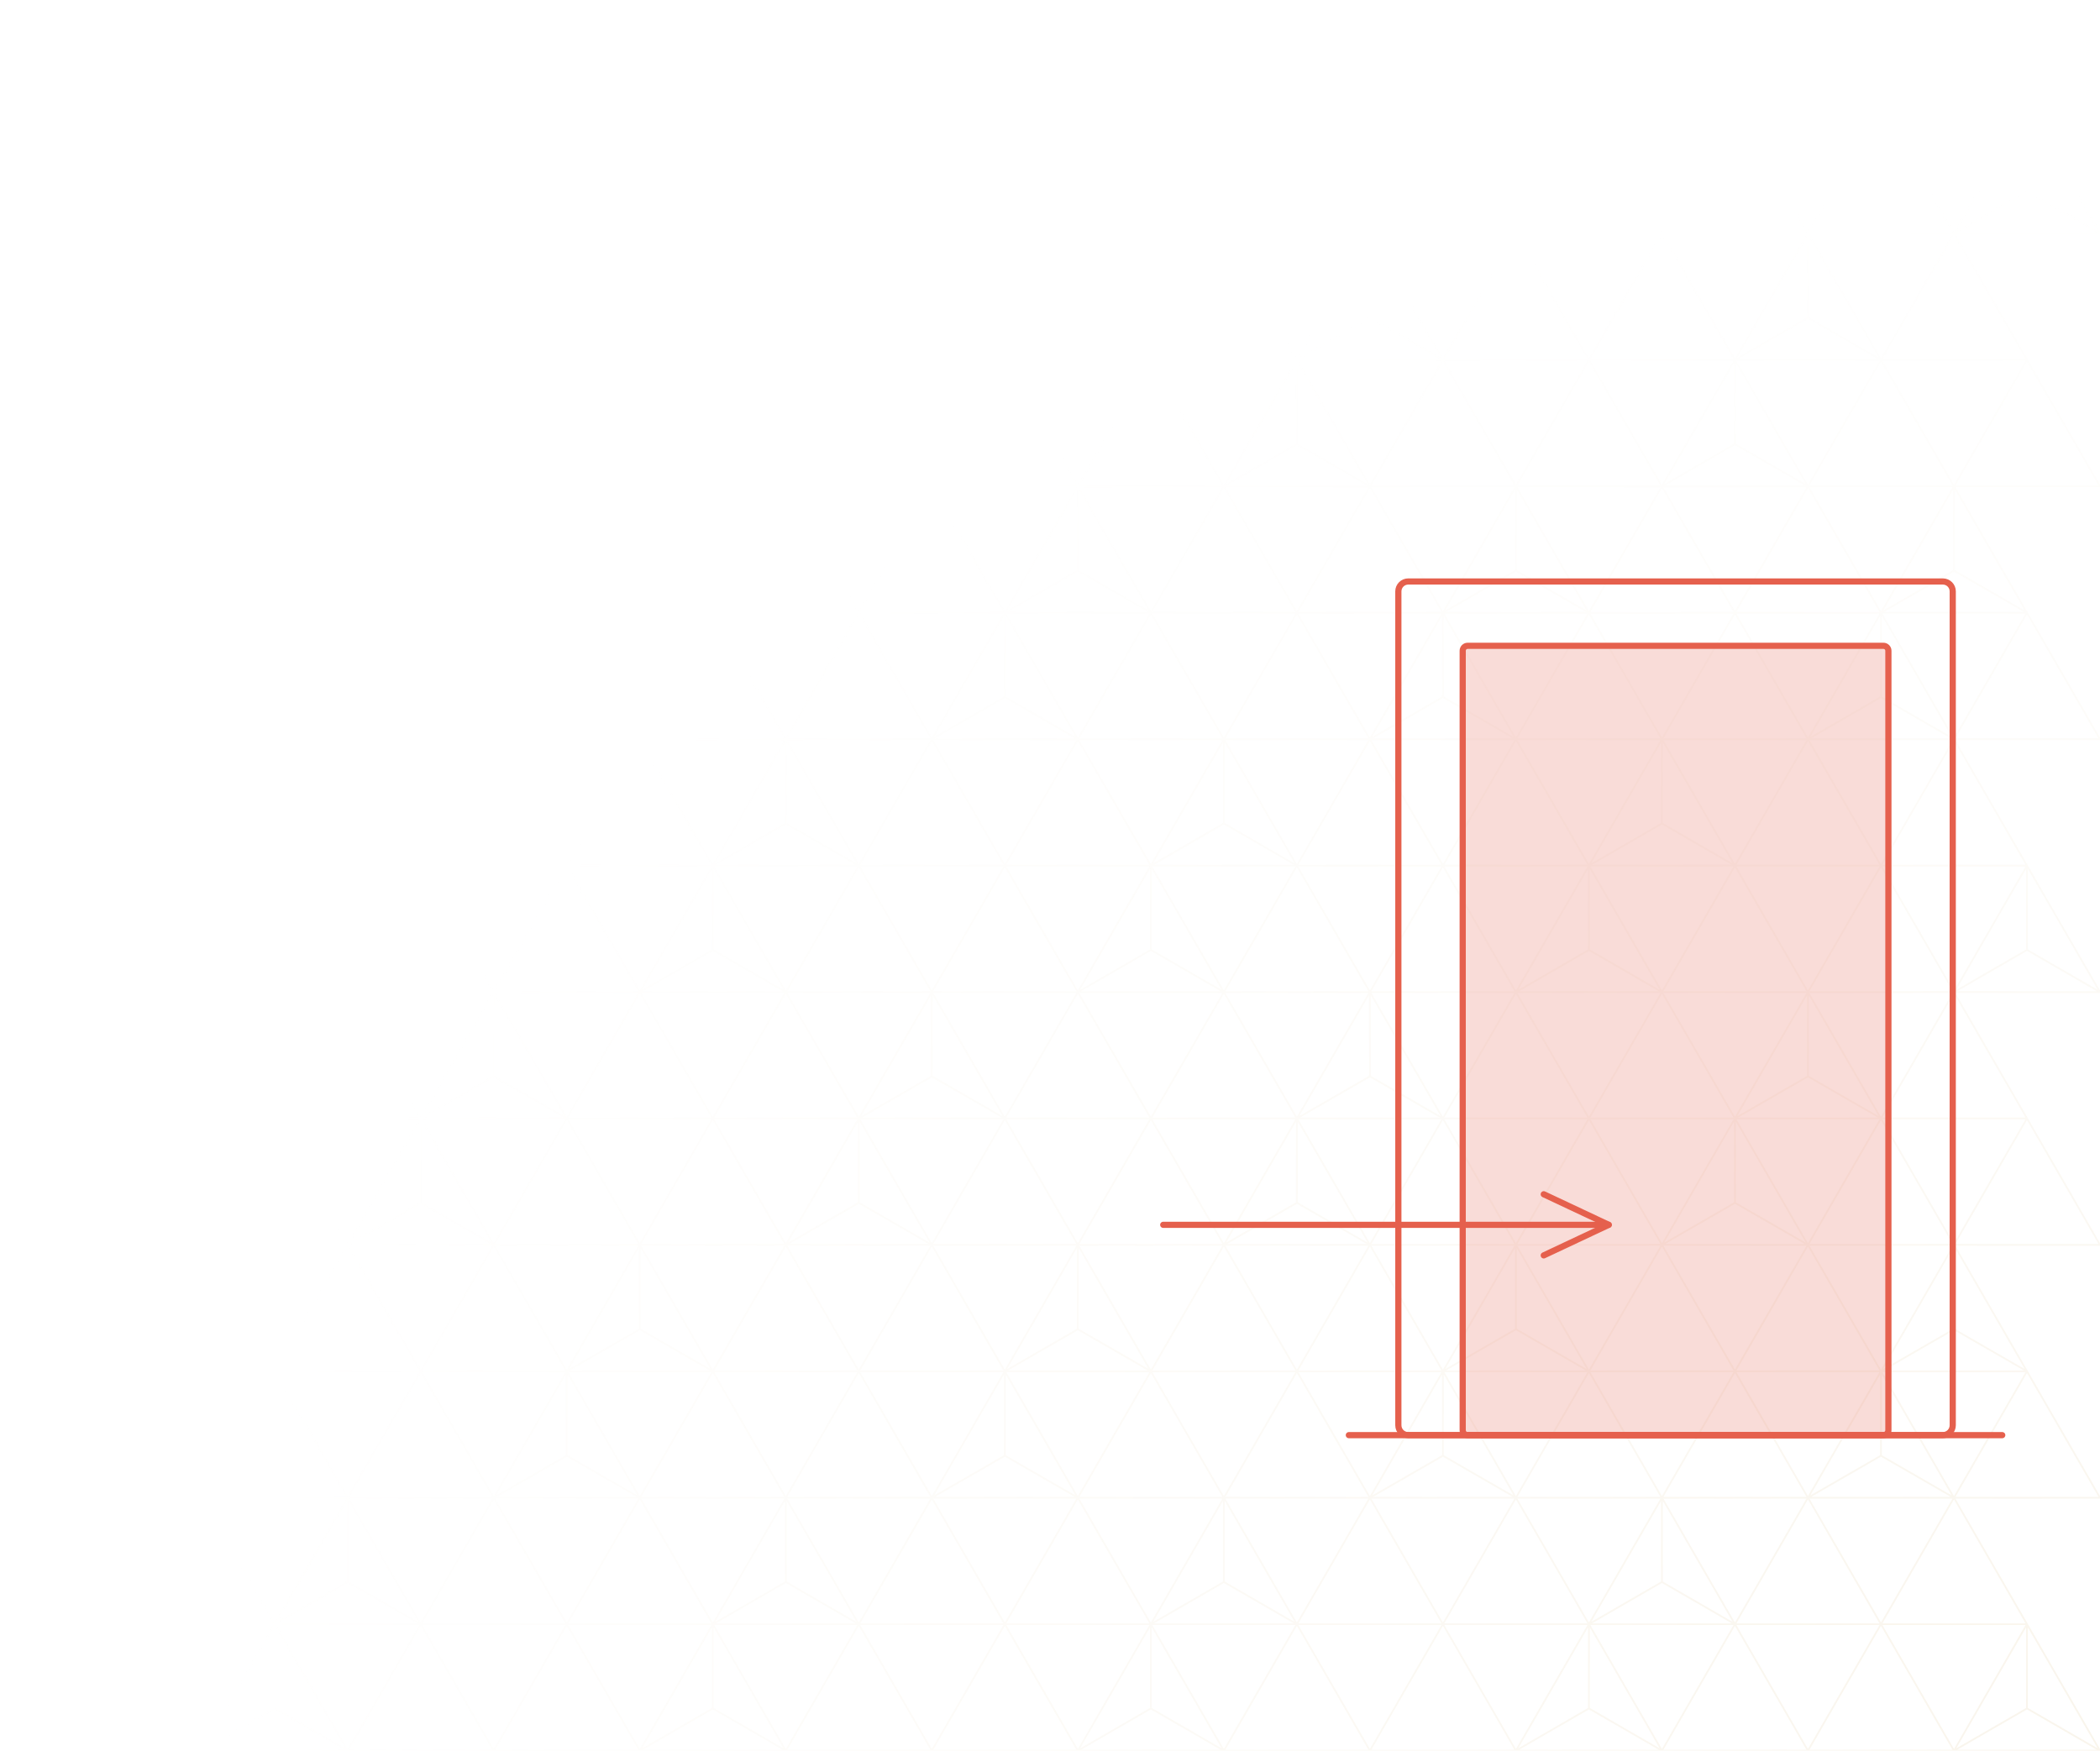
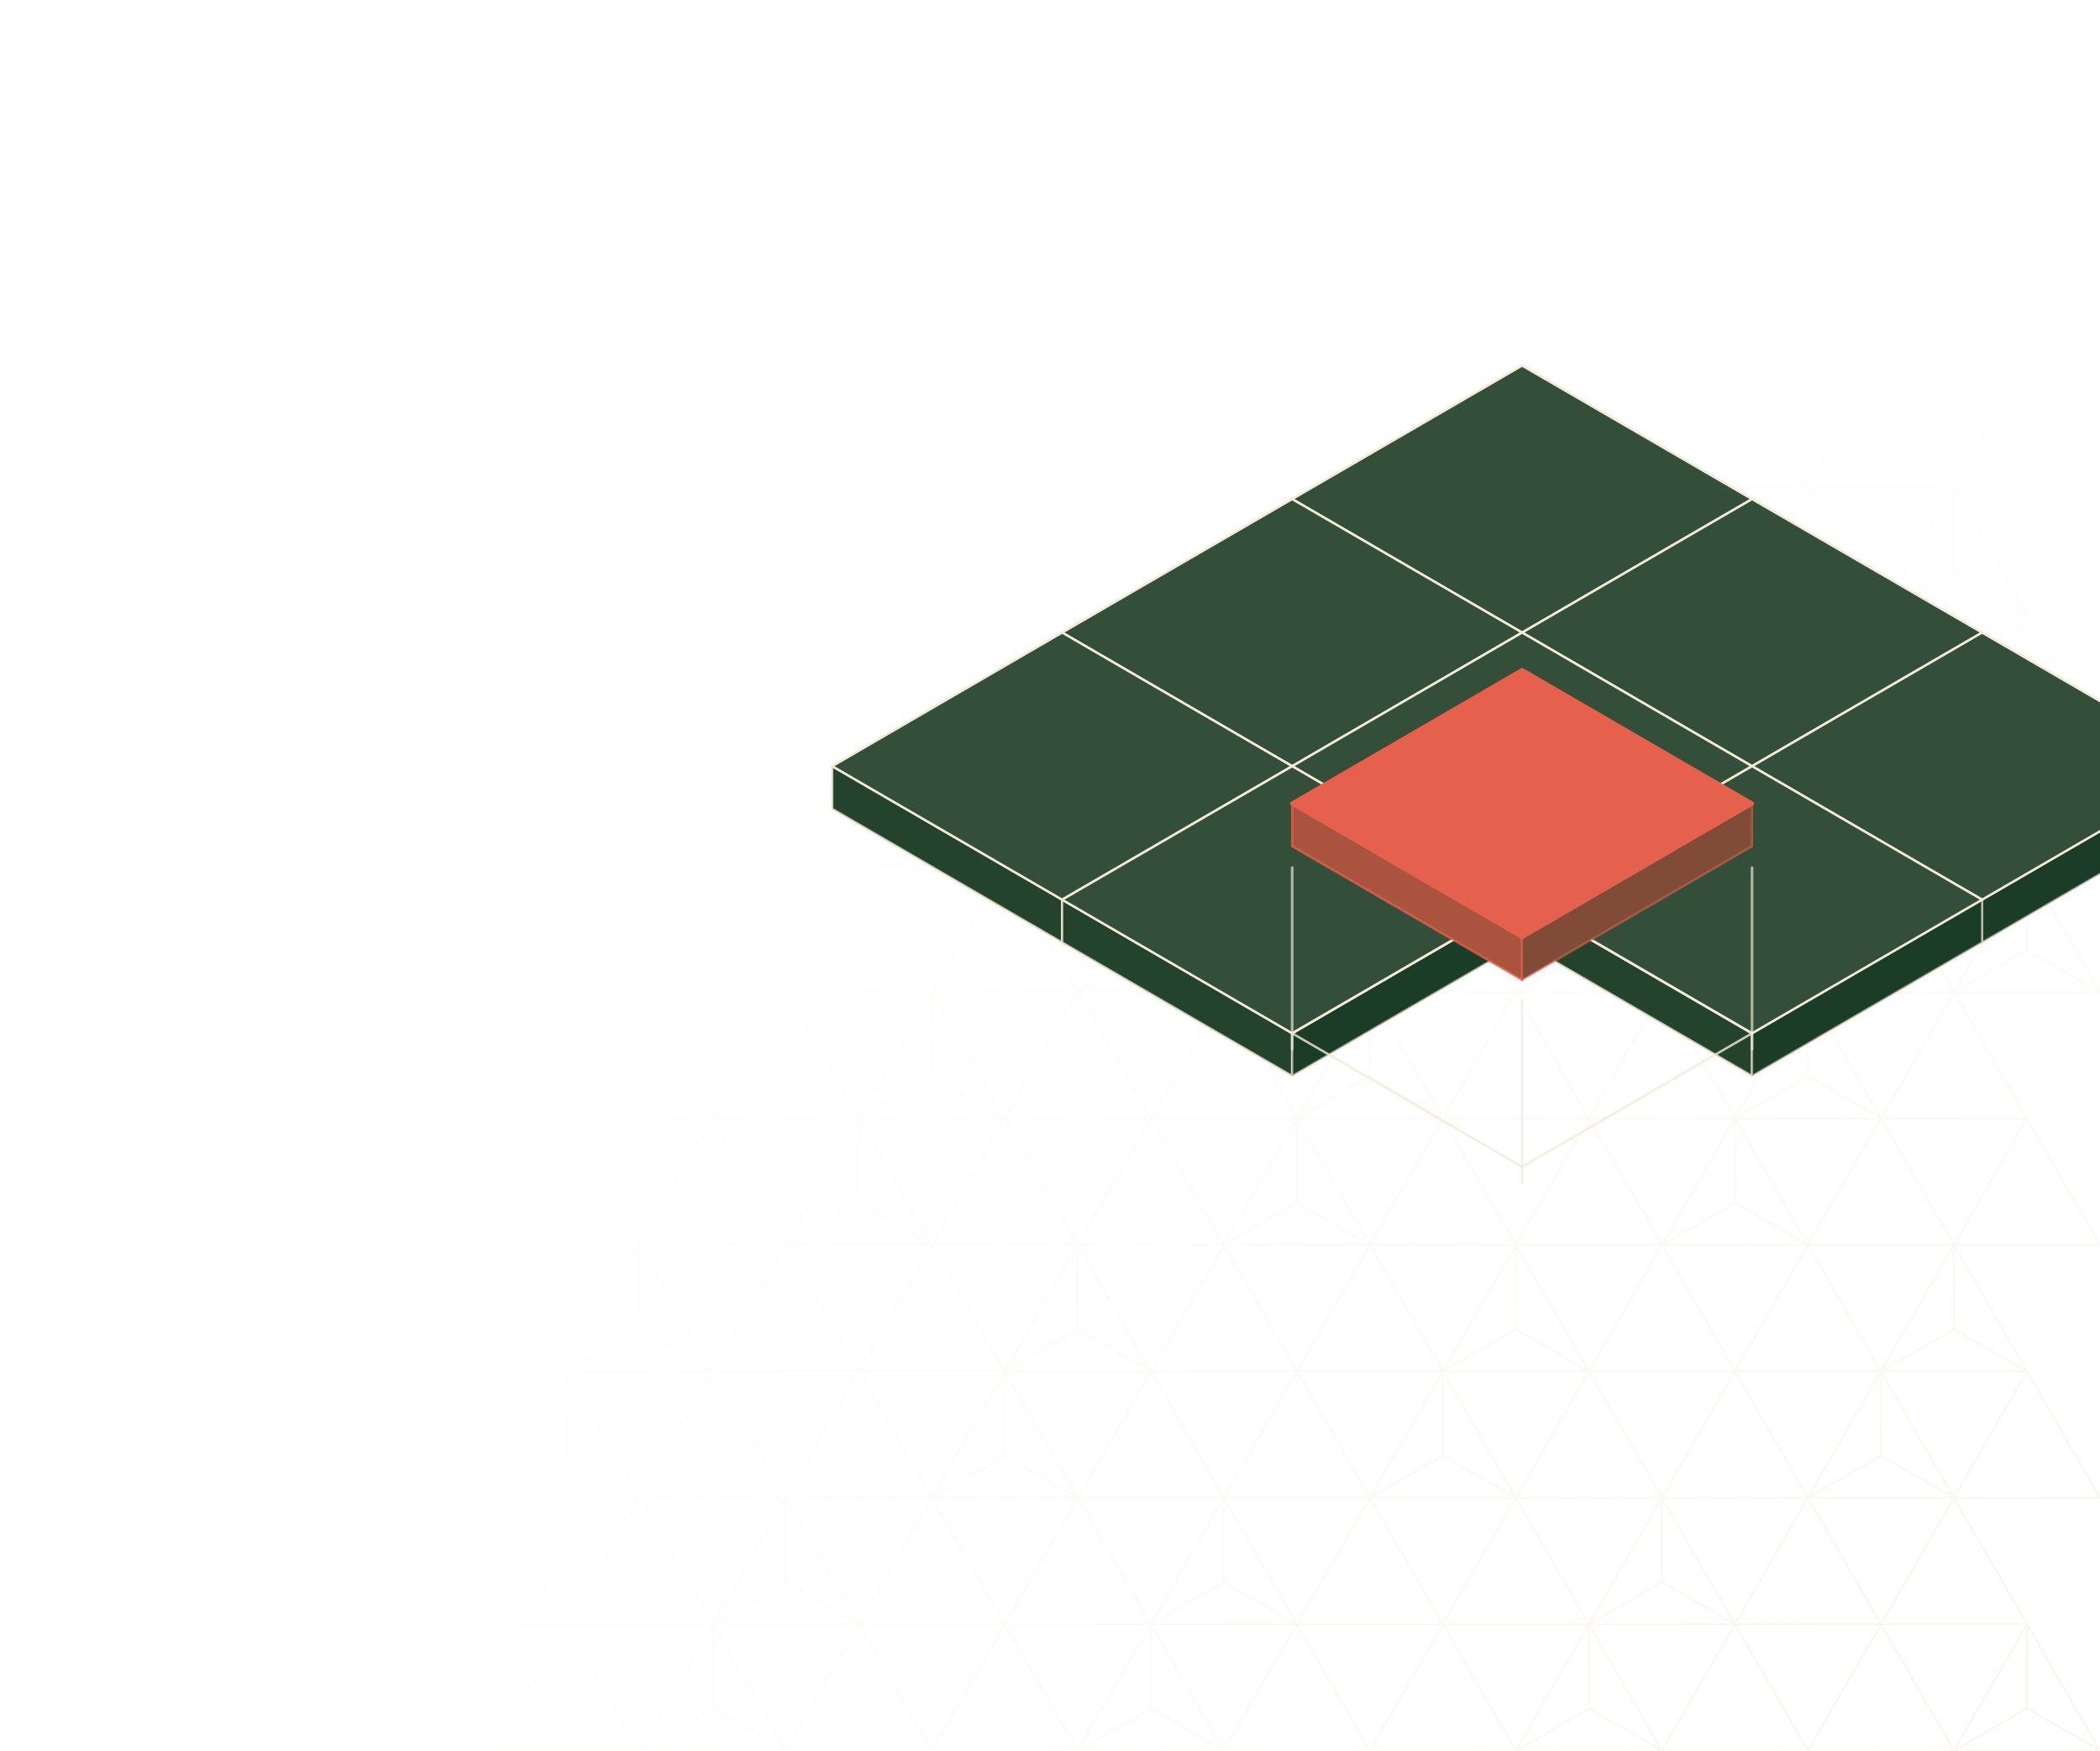
<svg xmlns="http://www.w3.org/2000/svg" width="1697" height="1415" viewBox="0 0 1697 1415" fill="none">
  <defs>
    <radialGradient id="fade" cx="1" cy="1" r="1.05" gradientUnits="objectBoundingBox">
      <stop offset="0" stop-color="#fff" stop-opacity="0.5" />
      <stop offset="0.45" stop-color="#fff" stop-opacity="0.22" />
      <stop offset="0.85" stop-color="#fff" stop-opacity="0" />
    </radialGradient>
    <mask id="m">
      <rect width="1697" height="1415" fill="url(#fade)" />
    </mask>
  </defs>
  <g mask="url(#m)" stroke="#f3ead8" stroke-width="1.4" stroke-linecap="round">
    <path d="M1697 1415L1579 1415 M1579 1415L1638 1312.8 M1638 1312.8L1697 1415 M1697 1415L1638 1380.9 M1579 1415L1638 1380.9 M1638 1312.8L1638 1380.9 M1579 1415L1461 1415 M1461 1415L1520 1312.8 M1520 1312.8L1579 1415 M1461 1415L1343 1415 M1343 1415L1402 1312.8 M1402 1312.8L1461 1415 M1343 1415L1225 1415 M1225 1415L1284 1312.8 M1284 1312.8L1343 1415 M1343 1415L1284 1380.9 M1225 1415L1284 1380.9 M1284 1312.8L1284 1380.9 M1225 1415L1107 1415 M1107 1415L1166 1312.8 M1166 1312.8L1225 1415 M1107 1415L989 1415 M989 1415L1048 1312.8 M1048 1312.8L1107 1415 M989 1415L871 1415 M871 1415L930 1312.8 M930 1312.8L989 1415 M989 1415L930 1380.9 M871 1415L930 1380.9 M930 1312.8L930 1380.9 M871 1415L753 1415 M753 1415L812 1312.8 M812 1312.8L871 1415 M753 1415L635 1415 M635 1415L694 1312.8 M694 1312.8L753 1415 M635 1415L517 1415 M517 1415L576 1312.8 M576 1312.8L635 1415 M635 1415L576 1380.9 M517 1415L576 1380.9 M576 1312.8L576 1380.9 M517 1415L399 1415 M399 1415L458 1312.8 M458 1312.8L517 1415 M399 1415L281 1415 M281 1415L340 1312.8 M340 1312.8L399 1415 M281 1415L163 1415 M163 1415L222 1312.8 M222 1312.8L281 1415 M281 1415L222 1380.9 M163 1415L222 1380.9 M222 1312.8L222 1380.9 M163 1415L45 1415 M45 1415L104 1312.8 M104 1312.8L163 1415 M45 1415L-73 1415 M-73 1415L-14 1312.8 M-14 1312.8L45 1415 M-73 1415L-191 1415 M-191 1415L-132 1312.8 M-132 1312.8L-73 1415 M-73 1415L-132 1380.9 M-191 1415L-132 1380.9 M-132 1312.8L-132 1380.9 M-191 1415L-309 1415 M-309 1415L-250 1312.8 M-250 1312.8L-191 1415 M1638 1312.8L1520 1312.8 M1520 1312.8L1579 1210.6 M1579 1210.6L1638 1312.8 M1520 1312.8L1402 1312.8 M1402 1312.8L1461 1210.6 M1461 1210.6L1520 1312.8 M1402 1312.8L1284 1312.8 M1284 1312.8L1343 1210.6 M1343 1210.6L1402 1312.8 M1402 1312.8L1343 1278.7 M1284 1312.8L1343 1278.7 M1343 1210.6L1343 1278.7 M1284 1312.8L1166 1312.8 M1166 1312.8L1225 1210.6 M1225 1210.6L1284 1312.8 M1166 1312.8L1048 1312.8 M1048 1312.8L1107 1210.6 M1107 1210.6L1166 1312.8 M1048 1312.8L930 1312.8 M930 1312.8L989 1210.6 M989 1210.6L1048 1312.8 M1048 1312.8L989 1278.7 M930 1312.8L989 1278.7 M989 1210.6L989 1278.7 M930 1312.8L812 1312.8 M812 1312.8L871 1210.6 M871 1210.6L930 1312.8 M812 1312.8L694 1312.8 M694 1312.8L753 1210.6 M753 1210.6L812 1312.8 M694 1312.8L576 1312.8 M576 1312.8L635 1210.6 M635 1210.6L694 1312.8 M694 1312.8L635 1278.7 M576 1312.8L635 1278.7 M635 1210.6L635 1278.7 M576 1312.8L458 1312.8 M458 1312.8L517 1210.6 M517 1210.6L576 1312.8 M458 1312.8L340 1312.8 M340 1312.8L399 1210.6 M399 1210.6L458 1312.8 M340 1312.8L222 1312.8 M222 1312.8L281 1210.6 M281 1210.6L340 1312.8 M340 1312.8L281 1278.7 M222 1312.8L281 1278.7 M281 1210.6L281 1278.7 M222 1312.8L104 1312.8 M104 1312.8L163 1210.6 M163 1210.6L222 1312.8 M104 1312.8L-14 1312.8 M-14 1312.8L45 1210.6 M45 1210.6L104 1312.8 M-14 1312.8L-132 1312.8 M-132 1312.8L-73 1210.6 M-73 1210.6L-14 1312.8 M-14 1312.8L-73 1278.7 M-132 1312.8L-73 1278.7 M-73 1210.6L-73 1278.7 M-132 1312.8L-250 1312.8 M-250 1312.8L-191 1210.6 M-191 1210.6L-132 1312.8 M-250 1312.8L-368 1312.8 M-368 1312.8L-309 1210.6 M-309 1210.6L-250 1312.8 M1697 1210.6L1579 1210.6 M1579 1210.6L1638 1108.4 M1638 1108.4L1697 1210.6 M1579 1210.6L1461 1210.6 M1461 1210.6L1520 1108.4 M1520 1108.4L1579 1210.6 M1579 1210.6L1520 1176.6 M1461 1210.6L1520 1176.6 M1520 1108.4L1520 1176.6 M1461 1210.6L1343 1210.6 M1343 1210.6L1402 1108.4 M1402 1108.4L1461 1210.6 M1343 1210.6L1225 1210.6 M1225 1210.6L1284 1108.4 M1284 1108.4L1343 1210.6 M1225 1210.6L1107 1210.6 M1107 1210.6L1166 1108.4 M1166 1108.4L1225 1210.6 M1225 1210.6L1166 1176.6 M1107 1210.6L1166 1176.6 M1166 1108.4L1166 1176.6 M1107 1210.6L989 1210.6 M989 1210.6L1048 1108.4 M1048 1108.4L1107 1210.6 M989 1210.6L871 1210.6 M871 1210.6L930 1108.4 M930 1108.4L989 1210.6 M871 1210.6L753 1210.6 M753 1210.6L812 1108.4 M812 1108.4L871 1210.6 M871 1210.6L812 1176.6 M753 1210.6L812 1176.6 M812 1108.4L812 1176.6 M753 1210.6L635 1210.6 M635 1210.6L694 1108.4 M694 1108.4L753 1210.6 M635 1210.6L517 1210.6 M517 1210.6L576 1108.4 M576 1108.4L635 1210.6 M517 1210.6L399 1210.6 M399 1210.6L458 1108.4 M458 1108.4L517 1210.6 M517 1210.6L458 1176.6 M399 1210.6L458 1176.6 M458 1108.4L458 1176.6 M399 1210.6L281 1210.6 M281 1210.6L340 1108.4 M340 1108.4L399 1210.6 M281 1210.6L163 1210.6 M163 1210.6L222 1108.4 M222 1108.4L281 1210.6 M163 1210.6L45 1210.6 M45 1210.6L104 1108.4 M104 1108.4L163 1210.6 M163 1210.6L104 1176.6 M45 1210.6L104 1176.6 M104 1108.4L104 1176.6 M45 1210.6L-73 1210.6 M-73 1210.6L-14 1108.4 M-14 1108.4L45 1210.6 M-73 1210.6L-191 1210.6 M-191 1210.6L-132 1108.4 M-132 1108.4L-73 1210.6 M-191 1210.6L-309 1210.6 M-309 1210.6L-250 1108.4 M-250 1108.4L-191 1210.6 M-191 1210.6L-250 1176.6 M-309 1210.6L-250 1176.6 M-250 1108.4L-250 1176.6 M1638 1108.4L1520 1108.4 M1520 1108.4L1579 1006.2 M1579 1006.2L1638 1108.4 M1638 1108.4L1579 1074.4 M1520 1108.4L1579 1074.4 M1579 1006.2L1579 1074.4 M1520 1108.4L1402 1108.4 M1402 1108.4L1461 1006.2 M1461 1006.2L1520 1108.4 M1402 1108.4L1284 1108.4 M1284 1108.4L1343 1006.2 M1343 1006.2L1402 1108.4 M1284 1108.4L1166 1108.4 M1166 1108.4L1225 1006.2 M1225 1006.2L1284 1108.4 M1284 1108.4L1225 1074.4 M1166 1108.4L1225 1074.4 M1225 1006.2L1225 1074.4 M1166 1108.4L1048 1108.4 M1048 1108.4L1107 1006.2 M1107 1006.2L1166 1108.4 M1048 1108.4L930 1108.4 M930 1108.4L989 1006.2 M989 1006.2L1048 1108.4 M930 1108.4L812 1108.4 M812 1108.4L871 1006.2 M871 1006.2L930 1108.4 M930 1108.4L871 1074.4 M812 1108.4L871 1074.4 M871 1006.2L871 1074.4 M812 1108.4L694 1108.4 M694 1108.4L753 1006.2 M753 1006.2L812 1108.4 M694 1108.4L576 1108.4 M576 1108.4L635 1006.2 M635 1006.2L694 1108.4 M576 1108.4L458 1108.4 M458 1108.4L517 1006.2 M517 1006.2L576 1108.4 M576 1108.4L517 1074.4 M458 1108.4L517 1074.4 M517 1006.2L517 1074.4 M458 1108.4L340 1108.4 M340 1108.4L399 1006.2 M399 1006.2L458 1108.4 M340 1108.4L222 1108.4 M222 1108.4L281 1006.2 M281 1006.2L340 1108.4 M222 1108.4L104 1108.4 M104 1108.4L163 1006.2 M163 1006.2L222 1108.4 M222 1108.4L163 1074.4 M104 1108.4L163 1074.4 M163 1006.2L163 1074.4 M104 1108.4L-14 1108.4 M-14 1108.4L45 1006.2 M45 1006.2L104 1108.4 M-14 1108.4L-132 1108.4 M-132 1108.4L-73 1006.2 M-73 1006.2L-14 1108.4 M-132 1108.4L-250 1108.4 M-250 1108.4L-191 1006.2 M-191 1006.2L-132 1108.4 M-132 1108.4L-191 1074.4 M-250 1108.4L-191 1074.4 M-191 1006.2L-191 1074.4 M-250 1108.4L-368 1108.4 M-368 1108.4L-309 1006.2 M-309 1006.2L-250 1108.4 M1697 1006.2L1579 1006.2 M1579 1006.2L1638 904 M1638 904L1697 1006.2 M1579 1006.2L1461 1006.2 M1461 1006.2L1520 904 M1520 904L1579 1006.2 M1461 1006.2L1343 1006.2 M1343 1006.2L1402 904 M1402 904L1461 1006.2 M1461 1006.2L1402 972.2 M1343 1006.2L1402 972.2 M1402 904L1402 972.2 M1343 1006.2L1225 1006.2 M1225 1006.2L1284 904 M1284 904L1343 1006.2 M1225 1006.2L1107 1006.2 M1107 1006.2L1166 904 M1166 904L1225 1006.2 M1107 1006.2L989 1006.2 M989 1006.2L1048 904 M1048 904L1107 1006.2 M1107 1006.2L1048 972.2 M989 1006.2L1048 972.2 M1048 904L1048 972.2 M989 1006.2L871 1006.2 M871 1006.2L930 904 M930 904L989 1006.2 M871 1006.2L753 1006.2 M753 1006.2L812 904 M812 904L871 1006.2 M753 1006.2L635 1006.2 M635 1006.2L694 904 M694 904L753 1006.2 M753 1006.2L694 972.2 M635 1006.2L694 972.2 M694 904L694 972.2 M635 1006.2L517 1006.2 M517 1006.2L576 904 M576 904L635 1006.2 M517 1006.2L399 1006.2 M399 1006.2L458 904 M458 904L517 1006.2 M399 1006.2L281 1006.2 M281 1006.2L340 904 M340 904L399 1006.2 M399 1006.2L340 972.2 M281 1006.2L340 972.2 M340 904L340 972.2 M281 1006.2L163 1006.2 M163 1006.2L222 904 M222 904L281 1006.2 M163 1006.2L45 1006.2 M45 1006.2L104 904 M104 904L163 1006.2 M45 1006.2L-73 1006.2 M-73 1006.2L-14 904 M-14 904L45 1006.2 M45 1006.2L-14 972.2 M-73 1006.2L-14 972.2 M-14 904L-14 972.2 M-73 1006.2L-191 1006.2 M-191 1006.2L-132 904 M-132 904L-73 1006.2 M-191 1006.2L-309 1006.2 M-309 1006.2L-250 904 M-250 904L-191 1006.2 M1638 904L1520 904 M1520 904L1579 801.9 M1579 801.9L1638 904 M1520 904L1402 904 M1402 904L1461 801.9 M1461 801.9L1520 904 M1520 904L1461 870 M1402 904L1461 870 M1461 801.9L1461 870 M1402 904L1284 904 M1284 904L1343 801.9 M1343 801.9L1402 904 M1284 904L1166 904 M1166 904L1225 801.9 M1225 801.9L1284 904 M1166 904L1048 904 M1048 904L1107 801.9 M1107 801.9L1166 904 M1166 904L1107 870 M1048 904L1107 870 M1107 801.9L1107 870 M1048 904L930 904 M930 904L989 801.9 M989 801.9L1048 904 M930 904L812 904 M812 904L871 801.9 M871 801.9L930 904 M812 904L694 904 M694 904L753 801.9 M753 801.9L812 904 M812 904L753 870 M694 904L753 870 M753 801.9L753 870 M694 904L576 904 M576 904L635 801.9 M635 801.9L694 904 M576 904L458 904 M458 904L517 801.9 M517 801.9L576 904 M458 904L340 904 M340 904L399 801.9 M399 801.9L458 904 M458 904L399 870 M340 904L399 870 M399 801.9L399 870 M340 904L222 904 M222 904L281 801.9 M281 801.9L340 904 M222 904L104 904 M104 904L163 801.9 M163 801.9L222 904 M104 904L-14 904 M-14 904L45 801.9 M45 801.9L104 904 M104 904L45 870 M-14 904L45 870 M45 801.9L45 870 M-14 904L-132 904 M-132 904L-73 801.9 M-73 801.9L-14 904 M-132 904L-250 904 M-250 904L-191 801.9 M-191 801.9L-132 904 M-250 904L-368 904 M-368 904L-309 801.9 M-309 801.9L-250 904 M-250 904L-309 870 M-368 904L-309 870 M-309 801.9L-309 870 M1697 801.9L1579 801.9 M1579 801.9L1638 699.7 M1638 699.7L1697 801.9 M1697 801.9L1638 767.8 M1579 801.9L1638 767.8 M1638 699.7L1638 767.8 M1579 801.9L1461 801.9 M1461 801.9L1520 699.7 M1520 699.7L1579 801.9 M1461 801.9L1343 801.9 M1343 801.9L1402 699.7 M1402 699.7L1461 801.9 M1343 801.9L1225 801.9 M1225 801.9L1284 699.7 M1284 699.7L1343 801.9 M1343 801.9L1284 767.8 M1225 801.9L1284 767.8 M1284 699.7L1284 767.8 M1225 801.9L1107 801.9 M1107 801.9L1166 699.7 M1166 699.7L1225 801.9 M1107 801.9L989 801.9 M989 801.9L1048 699.7 M1048 699.7L1107 801.9 M989 801.9L871 801.9 M871 801.9L930 699.7 M930 699.7L989 801.9 M989 801.9L930 767.8 M871 801.9L930 767.8 M930 699.7L930 767.8 M871 801.9L753 801.9 M753 801.9L812 699.7 M812 699.7L871 801.9 M753 801.9L635 801.9 M635 801.9L694 699.7 M694 699.7L753 801.9 M635 801.9L517 801.9 M517 801.9L576 699.7 M576 699.7L635 801.9 M635 801.9L576 767.8 M517 801.9L576 767.8 M576 699.7L576 767.8 M517 801.9L399 801.9 M399 801.9L458 699.7 M458 699.7L517 801.9 M399 801.9L281 801.9 M281 801.9L340 699.7 M340 699.7L399 801.9 M281 801.9L163 801.9 M163 801.9L222 699.7 M222 699.7L281 801.9 M281 801.9L222 767.8 M163 801.9L222 767.8 M222 699.7L222 767.8 M163 801.9L45 801.9 M45 801.9L104 699.7 M104 699.7L163 801.9 M45 801.9L-73 801.9 M-73 801.9L-14 699.7 M-14 699.7L45 801.9 M-73 801.9L-191 801.9 M-191 801.9L-132 699.7 M-132 699.7L-73 801.9 M-73 801.9L-132 767.8 M-191 801.9L-132 767.8 M-132 699.7L-132 767.8 M-191 801.9L-309 801.9 M-309 801.9L-250 699.7 M-250 699.7L-191 801.9 M1638 699.7L1520 699.7 M1520 699.7L1579 597.5 M1579 597.5L1638 699.7 M1520 699.7L1402 699.7 M1402 699.7L1461 597.5 M1461 597.5L1520 699.7 M1402 699.7L1284 699.7 M1284 699.7L1343 597.5 M1343 597.5L1402 699.7 M1402 699.7L1343 665.6 M1284 699.7L1343 665.6 M1343 597.5L1343 665.6 M1284 699.7L1166 699.7 M1166 699.7L1225 597.5 M1225 597.5L1284 699.7 M1166 699.7L1048 699.7 M1048 699.7L1107 597.5 M1107 597.5L1166 699.7 M1048 699.7L930 699.7 M930 699.7L989 597.5 M989 597.5L1048 699.7 M1048 699.7L989 665.6 M930 699.7L989 665.6 M989 597.5L989 665.6 M930 699.7L812 699.7 M812 699.7L871 597.5 M871 597.5L930 699.7 M812 699.7L694 699.7 M694 699.7L753 597.5 M753 597.5L812 699.7 M694 699.7L576 699.7 M576 699.7L635 597.5 M635 597.5L694 699.7 M694 699.7L635 665.6 M576 699.7L635 665.6 M635 597.5L635 665.6 M576 699.7L458 699.7 M458 699.7L517 597.5 M517 597.5L576 699.7 M458 699.7L340 699.7 M340 699.7L399 597.5 M399 597.5L458 699.7 M340 699.7L222 699.7 M222 699.7L281 597.5 M281 597.5L340 699.7 M340 699.7L281 665.6 M222 699.7L281 665.6 M281 597.5L281 665.6 M222 699.7L104 699.7 M104 699.7L163 597.5 M163 597.5L222 699.7 M104 699.7L-14 699.7 M-14 699.7L45 597.5 M45 597.5L104 699.7 M-14 699.7L-132 699.7 M-132 699.7L-73 597.5 M-73 597.5L-14 699.7 M-14 699.7L-73 665.6 M-132 699.7L-73 665.6 M-73 597.5L-73 665.6 M-132 699.7L-250 699.7 M-250 699.7L-191 597.5 M-191 597.5L-132 699.7 M-250 699.7L-368 699.7 M-368 699.7L-309 597.5 M-309 597.5L-250 699.7 M1697 597.5L1579 597.5 M1579 597.5L1638 495.3 M1638 495.3L1697 597.5 M1579 597.5L1461 597.5 M1461 597.5L1520 495.3 M1520 495.3L1579 597.5 M1579 597.5L1520 563.4 M1461 597.5L1520 563.4 M1520 495.3L1520 563.4 M1461 597.5L1343 597.5 M1343 597.5L1402 495.3 M1402 495.3L1461 597.5 M1343 597.5L1225 597.5 M1225 597.5L1284 495.3 M1284 495.3L1343 597.5 M1225 597.5L1107 597.5 M1107 597.5L1166 495.3 M1166 495.3L1225 597.5 M1225 597.5L1166 563.4 M1107 597.5L1166 563.4 M1166 495.3L1166 563.4 M1107 597.5L989 597.5 M989 597.5L1048 495.3 M1048 495.3L1107 597.5 M989 597.5L871 597.5 M871 597.5L930 495.3 M930 495.3L989 597.5 M871 597.5L753 597.5 M753 597.5L812 495.3 M812 495.3L871 597.5 M871 597.5L812 563.4 M753 597.5L812 563.4 M812 495.3L812 563.4 M753 597.5L635 597.5 M635 597.5L694 495.3 M694 495.3L753 597.5 M635 597.5L517 597.5 M517 597.5L576 495.3 M576 495.3L635 597.5 M517 597.5L399 597.5 M399 597.5L458 495.3 M458 495.3L517 597.5 M517 597.5L458 563.4 M399 597.5L458 563.4 M458 495.3L458 563.4 M399 597.5L281 597.5 M281 597.5L340 495.3 M340 495.3L399 597.5 M281 597.5L163 597.5 M163 597.5L222 495.3 M222 495.3L281 597.5 M163 597.5L45 597.5 M45 597.5L104 495.3 M104 495.3L163 597.5 M163 597.5L104 563.4 M45 597.5L104 563.4 M104 495.3L104 563.4 M45 597.5L-73 597.5 M-73 597.5L-14 495.3 M-14 495.3L45 597.5 M-73 597.5L-191 597.5 M-191 597.5L-132 495.3 M-132 495.3L-73 597.5 M-191 597.5L-309 597.5 M-309 597.5L-250 495.3 M-250 495.3L-191 597.5 M-191 597.5L-250 563.4 M-309 597.5L-250 563.4 M-250 495.3L-250 563.4 M1638 495.3L1520 495.3 M1520 495.3L1579 393.1 M1579 393.1L1638 495.3 M1638 495.3L1579 461.2 M1520 495.3L1579 461.2 M1579 393.1L1579 461.2 M1520 495.3L1402 495.3 M1402 495.3L1461 393.1 M1461 393.1L1520 495.3 M1402 495.3L1284 495.3 M1284 495.3L1343 393.1 M1343 393.1L1402 495.3 M1284 495.3L1166 495.3 M1166 495.3L1225 393.1 M1225 393.1L1284 495.3 M1284 495.3L1225 461.2 M1166 495.3L1225 461.2 M1225 393.1L1225 461.2 M1166 495.3L1048 495.3 M1048 495.3L1107 393.1 M1107 393.1L1166 495.3 M1048 495.3L930 495.3 M930 495.3L989 393.1 M989 393.1L1048 495.3 M930 495.3L812 495.3 M812 495.3L871 393.1 M871 393.1L930 495.3 M930 495.3L871 461.2 M812 495.3L871 461.2 M871 393.1L871 461.2 M812 495.3L694 495.3 M694 495.3L753 393.1 M753 393.1L812 495.3 M694 495.3L576 495.3 M576 495.3L635 393.1 M635 393.1L694 495.3 M576 495.3L458 495.3 M458 495.3L517 393.1 M517 393.1L576 495.3 M576 495.3L517 461.2 M458 495.3L517 461.2 M517 393.1L517 461.2 M458 495.3L340 495.3 M340 495.3L399 393.1 M399 393.1L458 495.3 M340 495.3L222 495.3 M222 495.3L281 393.1 M281 393.1L340 495.3 M222 495.3L104 495.3 M104 495.3L163 393.1 M163 393.1L222 495.3 M222 495.3L163 461.2 M104 495.3L163 461.2 M163 393.1L163 461.2 M104 495.3L-14 495.3 M-14 495.3L45 393.1 M45 393.1L104 495.3 M-14 495.3L-132 495.3 M-132 495.3L-73 393.1 M-73 393.1L-14 495.3 M-132 495.3L-250 495.3 M-250 495.3L-191 393.1 M-191 393.1L-132 495.3 M-132 495.3L-191 461.2 M-250 495.3L-191 461.2 M-191 393.1L-191 461.2 M-250 495.3L-368 495.3 M-368 495.3L-309 393.1 M-309 393.1L-250 495.3 M1697 393.1L1579 393.1 M1579 393.1L1638 290.9 M1638 290.9L1697 393.1 M1579 393.1L1461 393.1 M1461 393.1L1520 290.9 M1520 290.9L1579 393.1 M1461 393.1L1343 393.1 M1343 393.1L1402 290.9 M1402 290.9L1461 393.1 M1461 393.1L1402 359 M1343 393.1L1402 359 M1402 290.9L1402 359 M1343 393.1L1225 393.1 M1225 393.1L1284 290.9 M1284 290.9L1343 393.1 M1225 393.1L1107 393.1 M1107 393.1L1166 290.9 M1166 290.9L1225 393.1 M1107 393.1L989 393.1 M989 393.1L1048 290.9 M1048 290.9L1107 393.1 M1107 393.1L1048 359 M989 393.1L1048 359 M1048 290.9L1048 359 M989 393.1L871 393.1 M871 393.1L930 290.9 M930 290.9L989 393.1 M871 393.1L753 393.1 M753 393.1L812 290.9 M812 290.9L871 393.1 M753 393.1L635 393.1 M635 393.1L694 290.9 M694 290.9L753 393.1 M753 393.1L694 359 M635 393.1L694 359 M694 290.9L694 359 M635 393.1L517 393.1 M517 393.1L576 290.9 M576 290.9L635 393.1 M517 393.1L399 393.1 M399 393.1L458 290.9 M458 290.9L517 393.1 M399 393.1L281 393.1 M281 393.1L340 290.9 M340 290.9L399 393.1 M399 393.1L340 359 M281 393.1L340 359 M340 290.9L340 359 M281 393.1L163 393.1 M163 393.1L222 290.9 M222 290.9L281 393.1 M163 393.1L45 393.1 M45 393.1L104 290.9 M104 290.9L163 393.1 M45 393.1L-73 393.1 M-73 393.1L-14 290.9 M-14 290.9L45 393.1 M45 393.1L-14 359 M-73 393.1L-14 359 M-14 290.9L-14 359 M-73 393.1L-191 393.1 M-191 393.1L-132 290.9 M-132 290.9L-73 393.1 M-191 393.1L-309 393.1 M-309 393.1L-250 290.9 M-250 290.9L-191 393.1 M1638 290.9L1520 290.9 M1520 290.9L1579 188.7 M1579 188.7L1638 290.9 M1520 290.9L1402 290.9 M1402 290.9L1461 188.7 M1461 188.7L1520 290.9 M1520 290.9L1461 256.8 M1402 290.9L1461 256.8 M1461 188.7L1461 256.8 M1402 290.9L1284 290.9 M1284 290.9L1343 188.7 M1343 188.7L1402 290.9 M1284 290.9L1166 290.9 M1166 290.9L1225 188.7 M1225 188.7L1284 290.9 M1166 290.9L1048 290.9 M1048 290.9L1107 188.7 M1107 188.7L1166 290.9 M1166 290.9L1107 256.8 M1048 290.9L1107 256.8 M1107 188.7L1107 256.8 M1048 290.9L930 290.9 M930 290.9L989 188.7 M989 188.7L1048 290.9 M930 290.9L812 290.9 M812 290.9L871 188.7 M871 188.7L930 290.9 M812 290.9L694 290.9 M694 290.9L753 188.7 M753 188.7L812 290.9 M812 290.9L753 256.8 M694 290.9L753 256.8 M753 188.7L753 256.8 M694 290.9L576 290.9 M576 290.9L635 188.7 M635 188.7L694 290.9 M576 290.9L458 290.9 M458 290.9L517 188.7 M517 188.7L576 290.9 M458 290.9L340 290.9 M340 290.9L399 188.7 M399 188.7L458 290.9 M458 290.9L399 256.8 M340 290.9L399 256.8 M399 188.7L399 256.8 M340 290.9L222 290.9 M222 290.9L281 188.7 M281 188.7L340 290.9 M222 290.9L104 290.9 M104 290.9L163 188.7 M163 188.7L222 290.9 M104 290.9L-14 290.9 M-14 290.9L45 188.7 M45 188.7L104 290.9 M104 290.9L45 256.8 M-14 290.9L45 256.8 M45 188.7L45 256.8 M-14 290.9L-132 290.9 M-132 290.9L-73 188.7 M-73 188.7L-14 290.9 M-132 290.9L-250 290.9 M-250 290.9L-191 188.7 M-191 188.7L-132 290.9 M-250 290.9L-368 290.9 M-368 290.9L-309 188.7 M-309 188.7L-250 290.9 M-250 290.9L-309 256.8 M-368 290.9L-309 256.8 M-309 188.7L-309 256.8 M1697 188.7L1579 188.7 M1579 188.7L1638 86.5 M1638 86.5L1697 188.7 M1697 188.7L1638 154.6 M1579 188.7L1638 154.6 M1638 86.5L1638 154.6 M1579 188.7L1461 188.7 M1461 188.7L1520 86.5 M1520 86.5L1579 188.7 M1461 188.7L1343 188.7 M1343 188.7L1402 86.5 M1402 86.5L1461 188.7 M1343 188.7L1225 188.7 M1225 188.7L1284 86.5 M1284 86.5L1343 188.7 M1343 188.7L1284 154.6 M1225 188.7L1284 154.6 M1284 86.5L1284 154.6 M1225 188.7L1107 188.7 M1107 188.7L1166 86.5 M1166 86.5L1225 188.7 M1107 188.7L989 188.7 M989 188.7L1048 86.5 M1048 86.5L1107 188.7 M989 188.7L871 188.7 M871 188.7L930 86.5 M930 86.5L989 188.7 M989 188.7L930 154.6 M871 188.7L930 154.6 M930 86.5L930 154.6 M871 188.7L753 188.7 M753 188.7L812 86.5 M812 86.5L871 188.7 M753 188.7L635 188.7 M635 188.7L694 86.5 M694 86.5L753 188.7 M635 188.7L517 188.7 M517 188.7L576 86.5 M576 86.5L635 188.7 M635 188.7L576 154.6 M517 188.7L576 154.6 M576 86.5L576 154.6 M517 188.7L399 188.7 M399 188.7L458 86.5 M458 86.5L517 188.7 M399 188.7L281 188.7 M281 188.7L340 86.5 M340 86.5L399 188.7 M281 188.7L163 188.7 M163 188.7L222 86.5 M222 86.5L281 188.7 M281 188.7L222 154.6 M163 188.7L222 154.6 M222 86.5L222 154.6 M163 188.7L45 188.7 M45 188.7L104 86.5 M104 86.5L163 188.7 M45 188.7L-73 188.7 M-73 188.7L-14 86.5 M-14 86.5L45 188.7 M-73 188.7L-191 188.7 M-191 188.7L-132 86.5 M-132 86.5L-73 188.7 M-73 188.7L-132 154.6 M-191 188.7L-132 154.6 M-132 86.5L-132 154.6 M-191 188.7L-309 188.7 M-309 188.7L-250 86.5 M-250 86.5L-191 188.7 M1638 86.5L1520 86.5 M1520 86.5L1579 -15.7 M1579 -15.7L1638 86.5 M1520 86.5L1402 86.5 M1402 86.5L1461 -15.7 M1461 -15.7L1520 86.5 M1402 86.5L1284 86.5 M1284 86.5L1343 -15.7 M1343 -15.7L1402 86.5 M1402 86.5L1343 52.5 M1284 86.5L1343 52.5 M1343 -15.7L1343 52.5 M1284 86.5L1166 86.5 M1166 86.5L1225 -15.7 M1225 -15.7L1284 86.5 M1166 86.5L1048 86.5 M1048 86.5L1107 -15.7 M1107 -15.7L1166 86.5 M1048 86.5L930 86.5 M930 86.5L989 -15.7 M989 -15.7L1048 86.5 M1048 86.5L989 52.5 M930 86.5L989 52.5 M989 -15.7L989 52.5 M930 86.5L812 86.5 M812 86.5L871 -15.7 M871 -15.7L930 86.5 M812 86.5L694 86.5 M694 86.5L753 -15.7 M753 -15.7L812 86.5 M694 86.5L576 86.5 M576 86.5L635 -15.7 M635 -15.7L694 86.5 M694 86.5L635 52.5 M576 86.5L635 52.5 M635 -15.7L635 52.5 M576 86.5L458 86.5 M458 86.5L517 -15.7 M517 -15.7L576 86.5 M458 86.5L340 86.5 M340 86.5L399 -15.7 M399 -15.7L458 86.5 M340 86.5L222 86.5 M222 86.5L281 -15.7 M281 -15.7L340 86.5 M340 86.5L281 52.5 M222 86.5L281 52.5 M281 -15.7L281 52.5 M222 86.5L104 86.5 M104 86.5L163 -15.7 M163 -15.7L222 86.5 M104 86.5L-14 86.5 M-14 86.5L45 -15.7 M45 -15.7L104 86.5 M-14 86.5L-132 86.5 M-132 86.5L-73 -15.7 M-73 -15.7L-14 86.5 M-14 86.5L-73 52.5 M-132 86.5L-73 52.5 M-73 -15.7L-73 52.5 M-132 86.5L-250 86.5 M-250 86.5L-191 -15.7 M-191 -15.7L-132 86.5 M-250 86.5L-368 86.5 M-368 86.5L-309 -15.7 M-309 -15.7L-250 86.5 M1697 -15.7L1579 -15.7 M1579 -15.7L1638 -117.9 M1638 -117.9L1697 -15.7 M1579 -15.7L1461 -15.7 M1461 -15.7L1520 -117.9 M1520 -117.9L1579 -15.7 M1579 -15.7L1520 -49.7 M1461 -15.7L1520 -49.7 M1520 -117.9L1520 -49.7 M1461 -15.7L1343 -15.7 M1343 -15.7L1402 -117.9 M1402 -117.9L1461 -15.7 M1343 -15.7L1225 -15.7 M1225 -15.7L1284 -117.9 M1284 -117.9L1343 -15.7 M1225 -15.7L1107 -15.7 M1107 -15.7L1166 -117.9 M1166 -117.9L1225 -15.7 M1225 -15.7L1166 -49.7 M1107 -15.7L1166 -49.7 M1166 -117.9L1166 -49.7 M1107 -15.7L989 -15.7 M989 -15.7L1048 -117.9 M1048 -117.9L1107 -15.7 M989 -15.7L871 -15.7 M871 -15.7L930 -117.9 M930 -117.9L989 -15.7 M871 -15.7L753 -15.7 M753 -15.7L812 -117.9 M812 -117.9L871 -15.7 M871 -15.7L812 -49.7 M753 -15.7L812 -49.7 M812 -117.9L812 -49.7 M753 -15.7L635 -15.7 M635 -15.7L694 -117.9 M694 -117.9L753 -15.7 M635 -15.7L517 -15.7 M517 -15.7L576 -117.9 M576 -117.9L635 -15.7 M517 -15.7L399 -15.7 M399 -15.7L458 -117.9 M458 -117.9L517 -15.7 M517 -15.7L458 -49.7 M399 -15.7L458 -49.7 M458 -117.9L458 -49.7 M399 -15.7L281 -15.7 M281 -15.7L340 -117.9 M340 -117.9L399 -15.7 M281 -15.7L163 -15.7 M163 -15.7L222 -117.9 M222 -117.9L281 -15.7 M163 -15.7L45 -15.7 M45 -15.7L104 -117.9 M104 -117.9L163 -15.7 M163 -15.7L104 -49.7 M45 -15.7L104 -49.7 M104 -117.9L104 -49.7 M45 -15.7L-73 -15.7 M-73 -15.7L-14 -117.9 M-14 -117.9L45 -15.7 M-73 -15.7L-191 -15.7 M-191 -15.7L-132 -117.9 M-132 -117.9L-73 -15.7 M-191 -15.7L-309 -15.7 M-309 -15.7L-250 -117.9 M-250 -117.9L-191 -15.7 M-191 -15.7L-250 -49.7 M-309 -15.7L-250 -49.7 M-250 -117.9L-250 -49.7" />
  </g>
-   <g fill="none" stroke="#e5604d" stroke-width="5" stroke-linecap="round" stroke-linejoin="round">
-     <rect x="1130" y="470" width="448" height="690" rx="8" fill="none" />
-     <rect x="1182" y="522" width="344" height="638" rx="4" fill="#e5604d" fill-opacity="0.22" />
-     <line x1="1090" y1="1160" x2="1618" y2="1160" fill="none" />
-     <line x1="940" y1="990" x2="1300" y2="990" fill="none" />
-     <polyline points="1247.5,1014.7 1300,990 1247.5,965.3" fill="none" />
+   <g fill="none" stroke-linecap="round" stroke-linejoin="round">
+     <polygon points="1044.2,403.4 1230.0,511.3 1230.0,545.9 1044.2,437.9" fill="#24432d" stroke="#f3ead8" stroke-width="1.9" stroke-opacity="0.75" />
+     <polygon points="1415.8,403.4 1230.0,511.3 1230.0,545.9 1415.8,437.9" fill="#1b3c26" stroke="#f3ead8" stroke-width="1.9" stroke-opacity="0.55" />
+     <polygon points="1230.0,295.5 1415.8,403.4 1230.0,511.3 1044.2,403.4" fill="#334f39" stroke="#f3ead8" stroke-width="1.9" stroke-opacity="1.0" />
+     <polygon points="858.3,511.3 1044.2,619.3 1044.2,653.8 858.3,545.9" fill="#24432d" stroke="#f3ead8" stroke-width="1.9" stroke-opacity="0.75" />
+     <polygon points="1230.0,511.3 1044.2,619.3 1044.2,653.8 1230.0,545.9" fill="#1b3c26" stroke="#f3ead8" stroke-width="1.9" stroke-opacity="0.55" />
+     <polygon points="1044.2,403.4 1230.0,511.3 1044.2,619.3 858.3,511.3" fill="#334f39" stroke="#f3ead8" stroke-width="1.9" stroke-opacity="1.0" />
+     <polygon points="1230.0,511.3 1415.8,619.3 1415.8,653.8 1230.0,545.9" fill="#24432d" stroke="#f3ead8" stroke-width="1.9" stroke-opacity="0.75" />
+     <polygon points="1601.7,511.3 1415.8,619.3 1415.8,653.8 1601.7,545.9" fill="#1b3c26" stroke="#f3ead8" stroke-width="1.9" stroke-opacity="0.55" />
+     <polygon points="1415.8,403.4 1601.7,511.3 1415.8,619.3 1230.0,511.3" fill="#334f39" stroke="#f3ead8" stroke-width="1.9" stroke-opacity="1.0" />
+     <polygon points="672.5,619.3 858.3,727.2 858.3,761.8 672.5,653.8" fill="#24432d" stroke="#f3ead8" stroke-width="1.9" stroke-opacity="0.75" />
+     <polygon points="1044.2,619.3 858.3,727.2 858.3,761.8 1044.2,653.8" fill="#1b3c26" stroke="#f3ead8" stroke-width="1.9" stroke-opacity="0.55" />
+     <polygon points="858.3,511.3 1044.2,619.3 858.3,727.2 672.5,619.3" fill="#334f39" stroke="#f3ead8" stroke-width="1.9" stroke-opacity="1.0" />
+     <polygon points="1044.2,619.3 1230.0,727.2 1230.0,761.8 1044.2,653.8" fill="#24432d" stroke="#f3ead8" stroke-width="1.9" stroke-opacity="0.75" />
+     <polygon points="1415.8,619.3 1230.0,727.2 1230.0,761.8 1415.8,653.8" fill="#1b3c26" stroke="#f3ead8" stroke-width="1.9" stroke-opacity="0.55" />
+     <polygon points="1230.0,511.3 1415.8,619.3 1230.0,727.2 1044.2,619.3" fill="#334f39" stroke="#f3ead8" stroke-width="1.9" stroke-opacity="1.0" />
+     <polygon points="1415.8,619.3 1601.7,727.2 1601.7,761.8 1415.8,653.8" fill="#24432d" stroke="#f3ead8" stroke-width="1.9" stroke-opacity="0.75" />
+     <polygon points="1787.5,619.3 1601.7,727.2 1601.7,761.8 1787.5,653.8" fill="#1b3c26" stroke="#f3ead8" stroke-width="1.9" stroke-opacity="0.55" />
+     <polygon points="1601.7,511.3 1787.5,619.3 1601.7,727.2 1415.8,619.3" fill="#334f39" stroke="#f3ead8" stroke-width="1.9" stroke-opacity="1.0" />
+     <polygon points="858.3,727.2 1044.2,835.2 1044.2,869.7 858.3,761.8" fill="#24432d" stroke="#f3ead8" stroke-width="1.9" stroke-opacity="0.75" />
+     <polygon points="1230.0,727.2 1044.2,835.2 1044.2,869.7 1230.0,761.8" fill="#1b3c26" stroke="#f3ead8" stroke-width="1.9" stroke-opacity="0.55" />
+     <polygon points="1044.2,619.3 1230.0,727.2 1044.2,835.2 858.3,727.2" fill="#334f39" stroke="#f3ead8" stroke-width="1.9" stroke-opacity="1.0" />
+     <polygon points="1230.0,727.2 1415.8,835.2 1415.8,869.7 1230.0,761.8" fill="#24432d" stroke="#f3ead8" stroke-width="1.9" stroke-opacity="0.75" />
+     <polygon points="1601.7,727.2 1415.8,835.2 1415.8,869.7 1601.7,761.8" fill="#1b3c26" stroke="#f3ead8" stroke-width="1.9" stroke-opacity="0.55" />
+     <polygon points="1415.8,619.3 1601.7,727.2 1415.8,835.2 1230.0,727.2" fill="#334f39" stroke="#f3ead8" stroke-width="1.9" stroke-opacity="1.0" />
+     <polygon points="1230.0,727.2 1415.8,835.2 1230.0,943.1 1044.2,835.2" fill="none" stroke="#f3ead8" stroke-width="1.9" stroke-opacity="0.8" />
+     <line x1="1230.0" y1="740.2" x2="1230.0" y2="593.4" stroke="#f3ead8" stroke-width="2.2" stroke-opacity="0.65" />
+     <line x1="1415.8" y1="848.1" x2="1415.8" y2="701.3" stroke="#f3ead8" stroke-width="2.2" stroke-opacity="0.65" />
+     <line x1="1230.0" y1="956.1" x2="1230.0" y2="809.3" stroke="#f3ead8" stroke-width="2.2" stroke-opacity="0.65" />
+     <line x1="1044.2" y1="848.1" x2="1044.2" y2="701.3" stroke="#f3ead8" stroke-width="2.2" stroke-opacity="0.65" />
+     <polygon points="1044.2,649.5 1230.0,757.4 1230.0,792.0 1044.2,684.0" fill="#aa5440" stroke="#e5604d" stroke-width="1.9" stroke-opacity="0.75" />
+     <polygon points="1415.8,649.5 1230.0,757.4 1230.0,792.0 1415.8,684.0" fill="#804b37" stroke="#e5604d" stroke-width="1.9" stroke-opacity="0.55" />
+     <polygon points="1230.0,541.6 1415.8,649.5 1230.0,757.4 1044.2,649.5" fill="#e5604d" stroke="#e5604d" stroke-width="3.4" stroke-opacity="1.0" />
  </g>
</svg>
